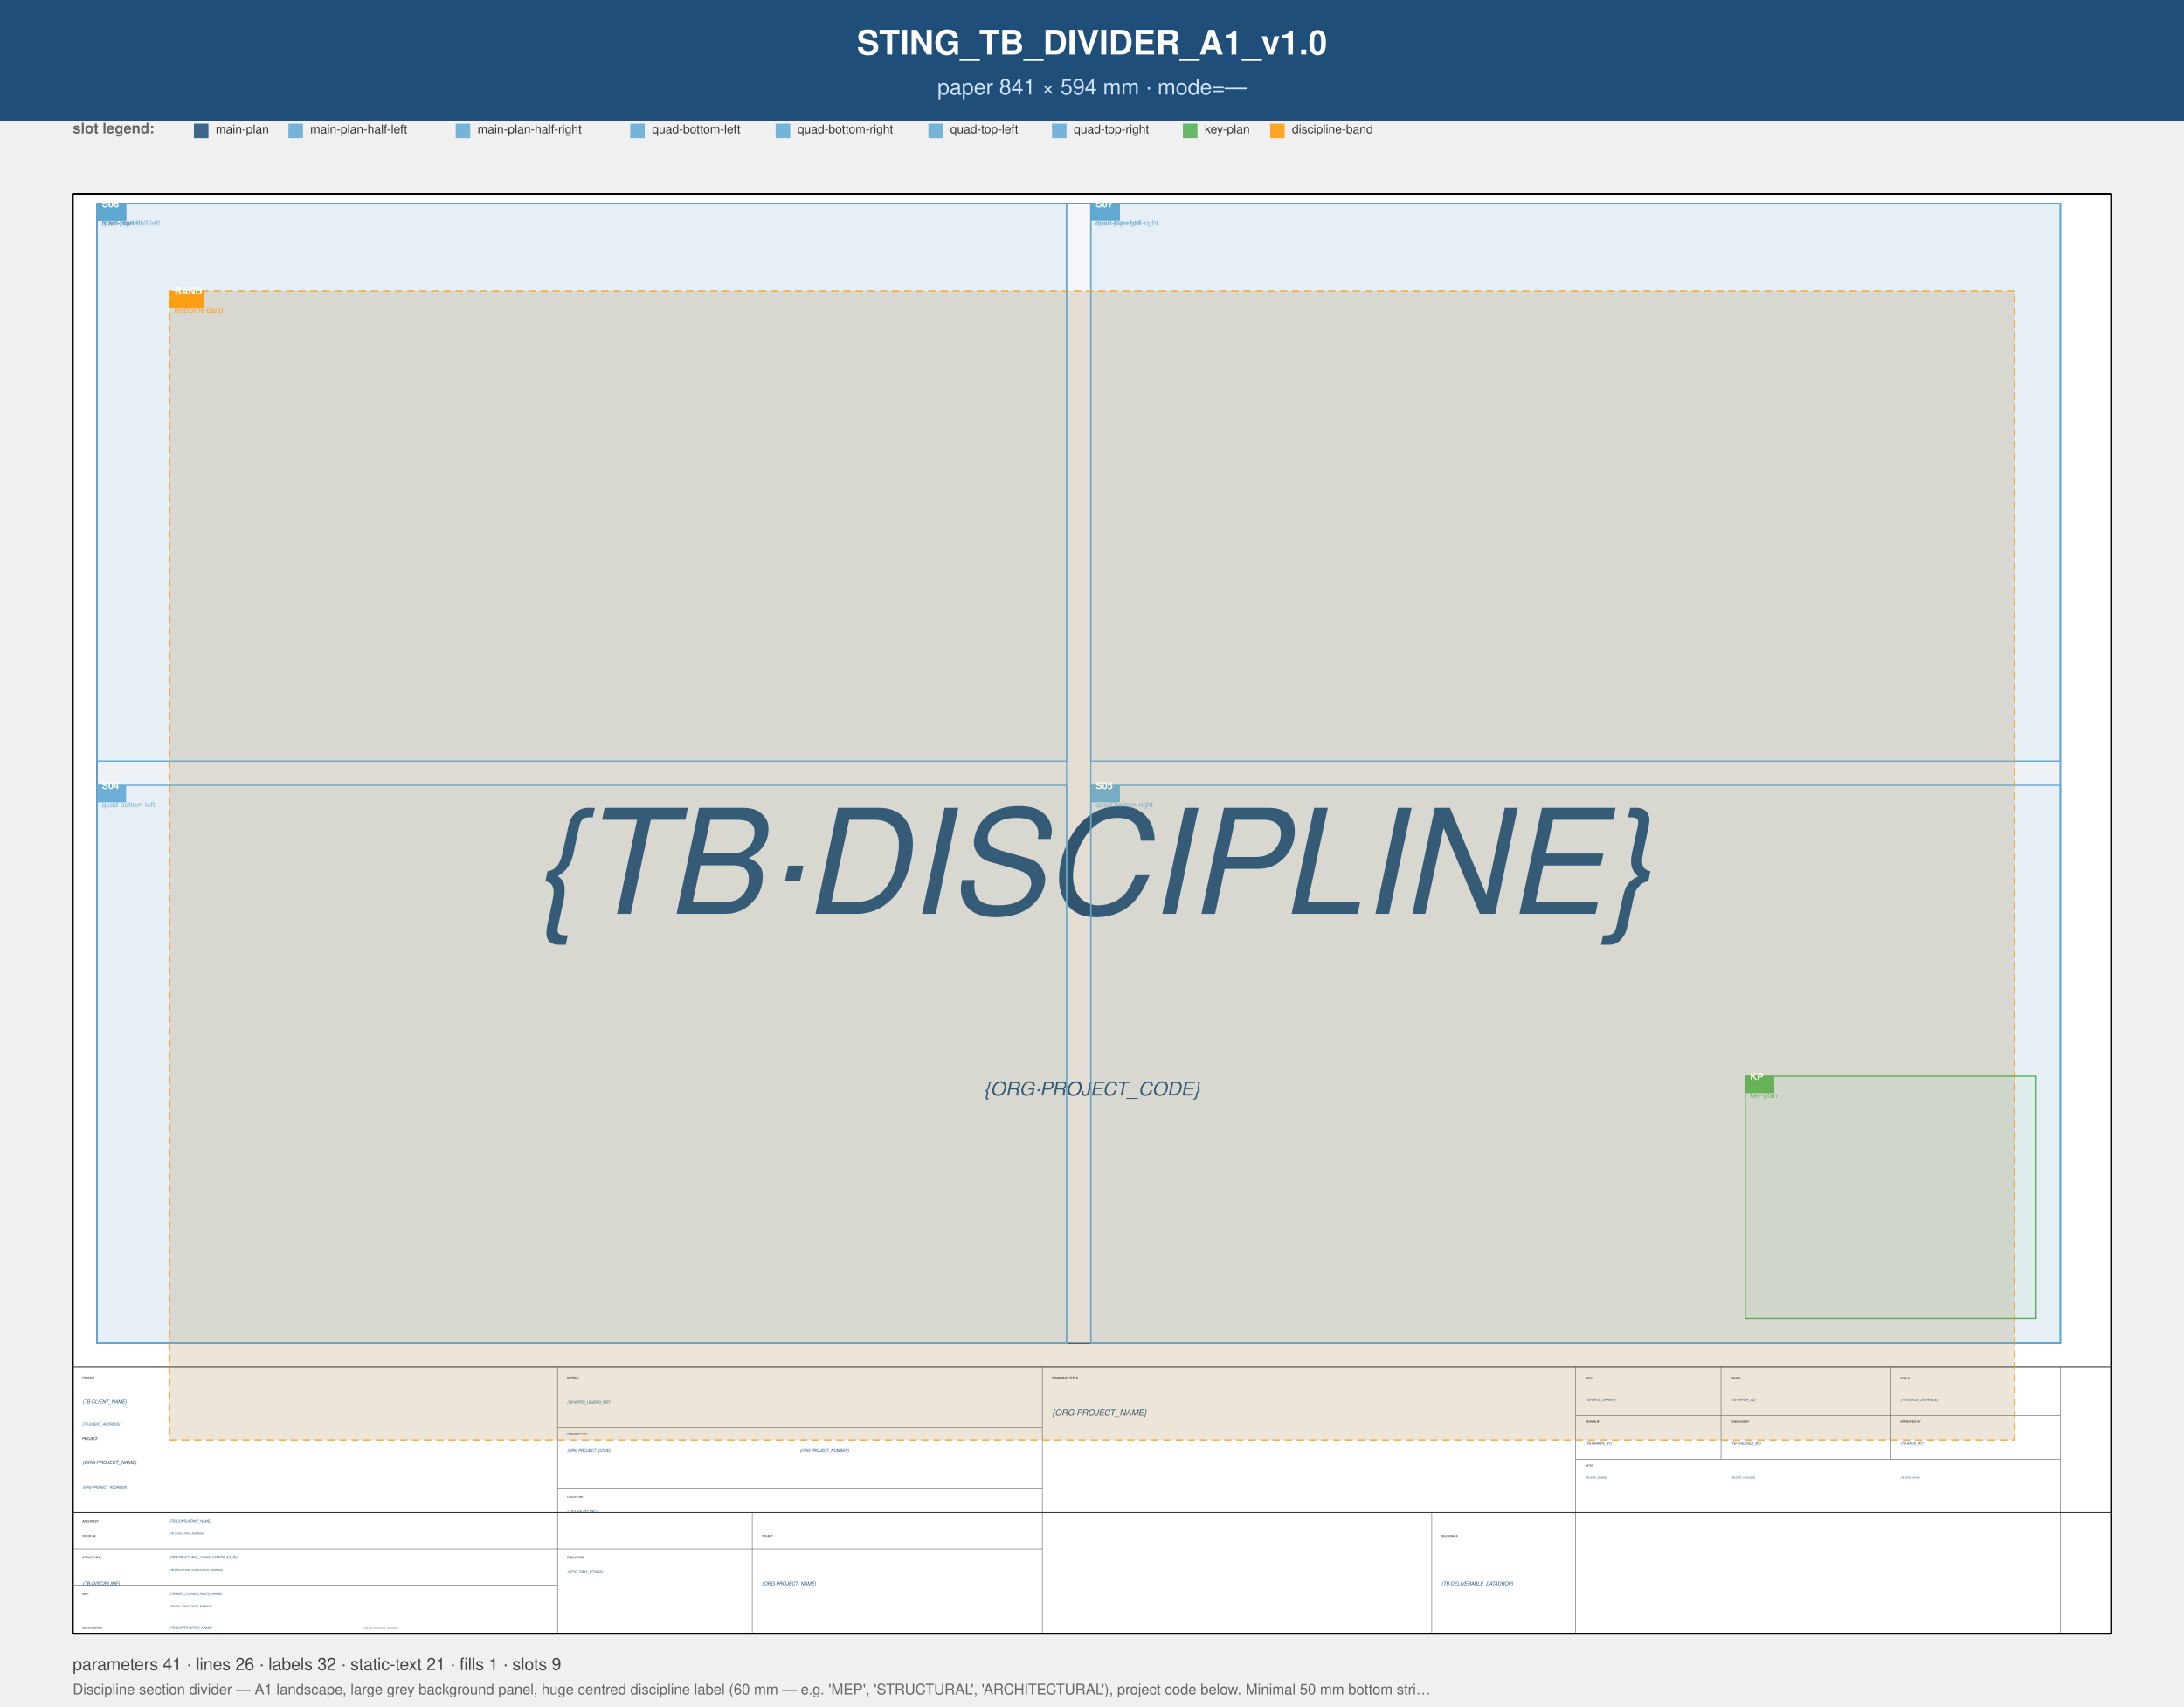
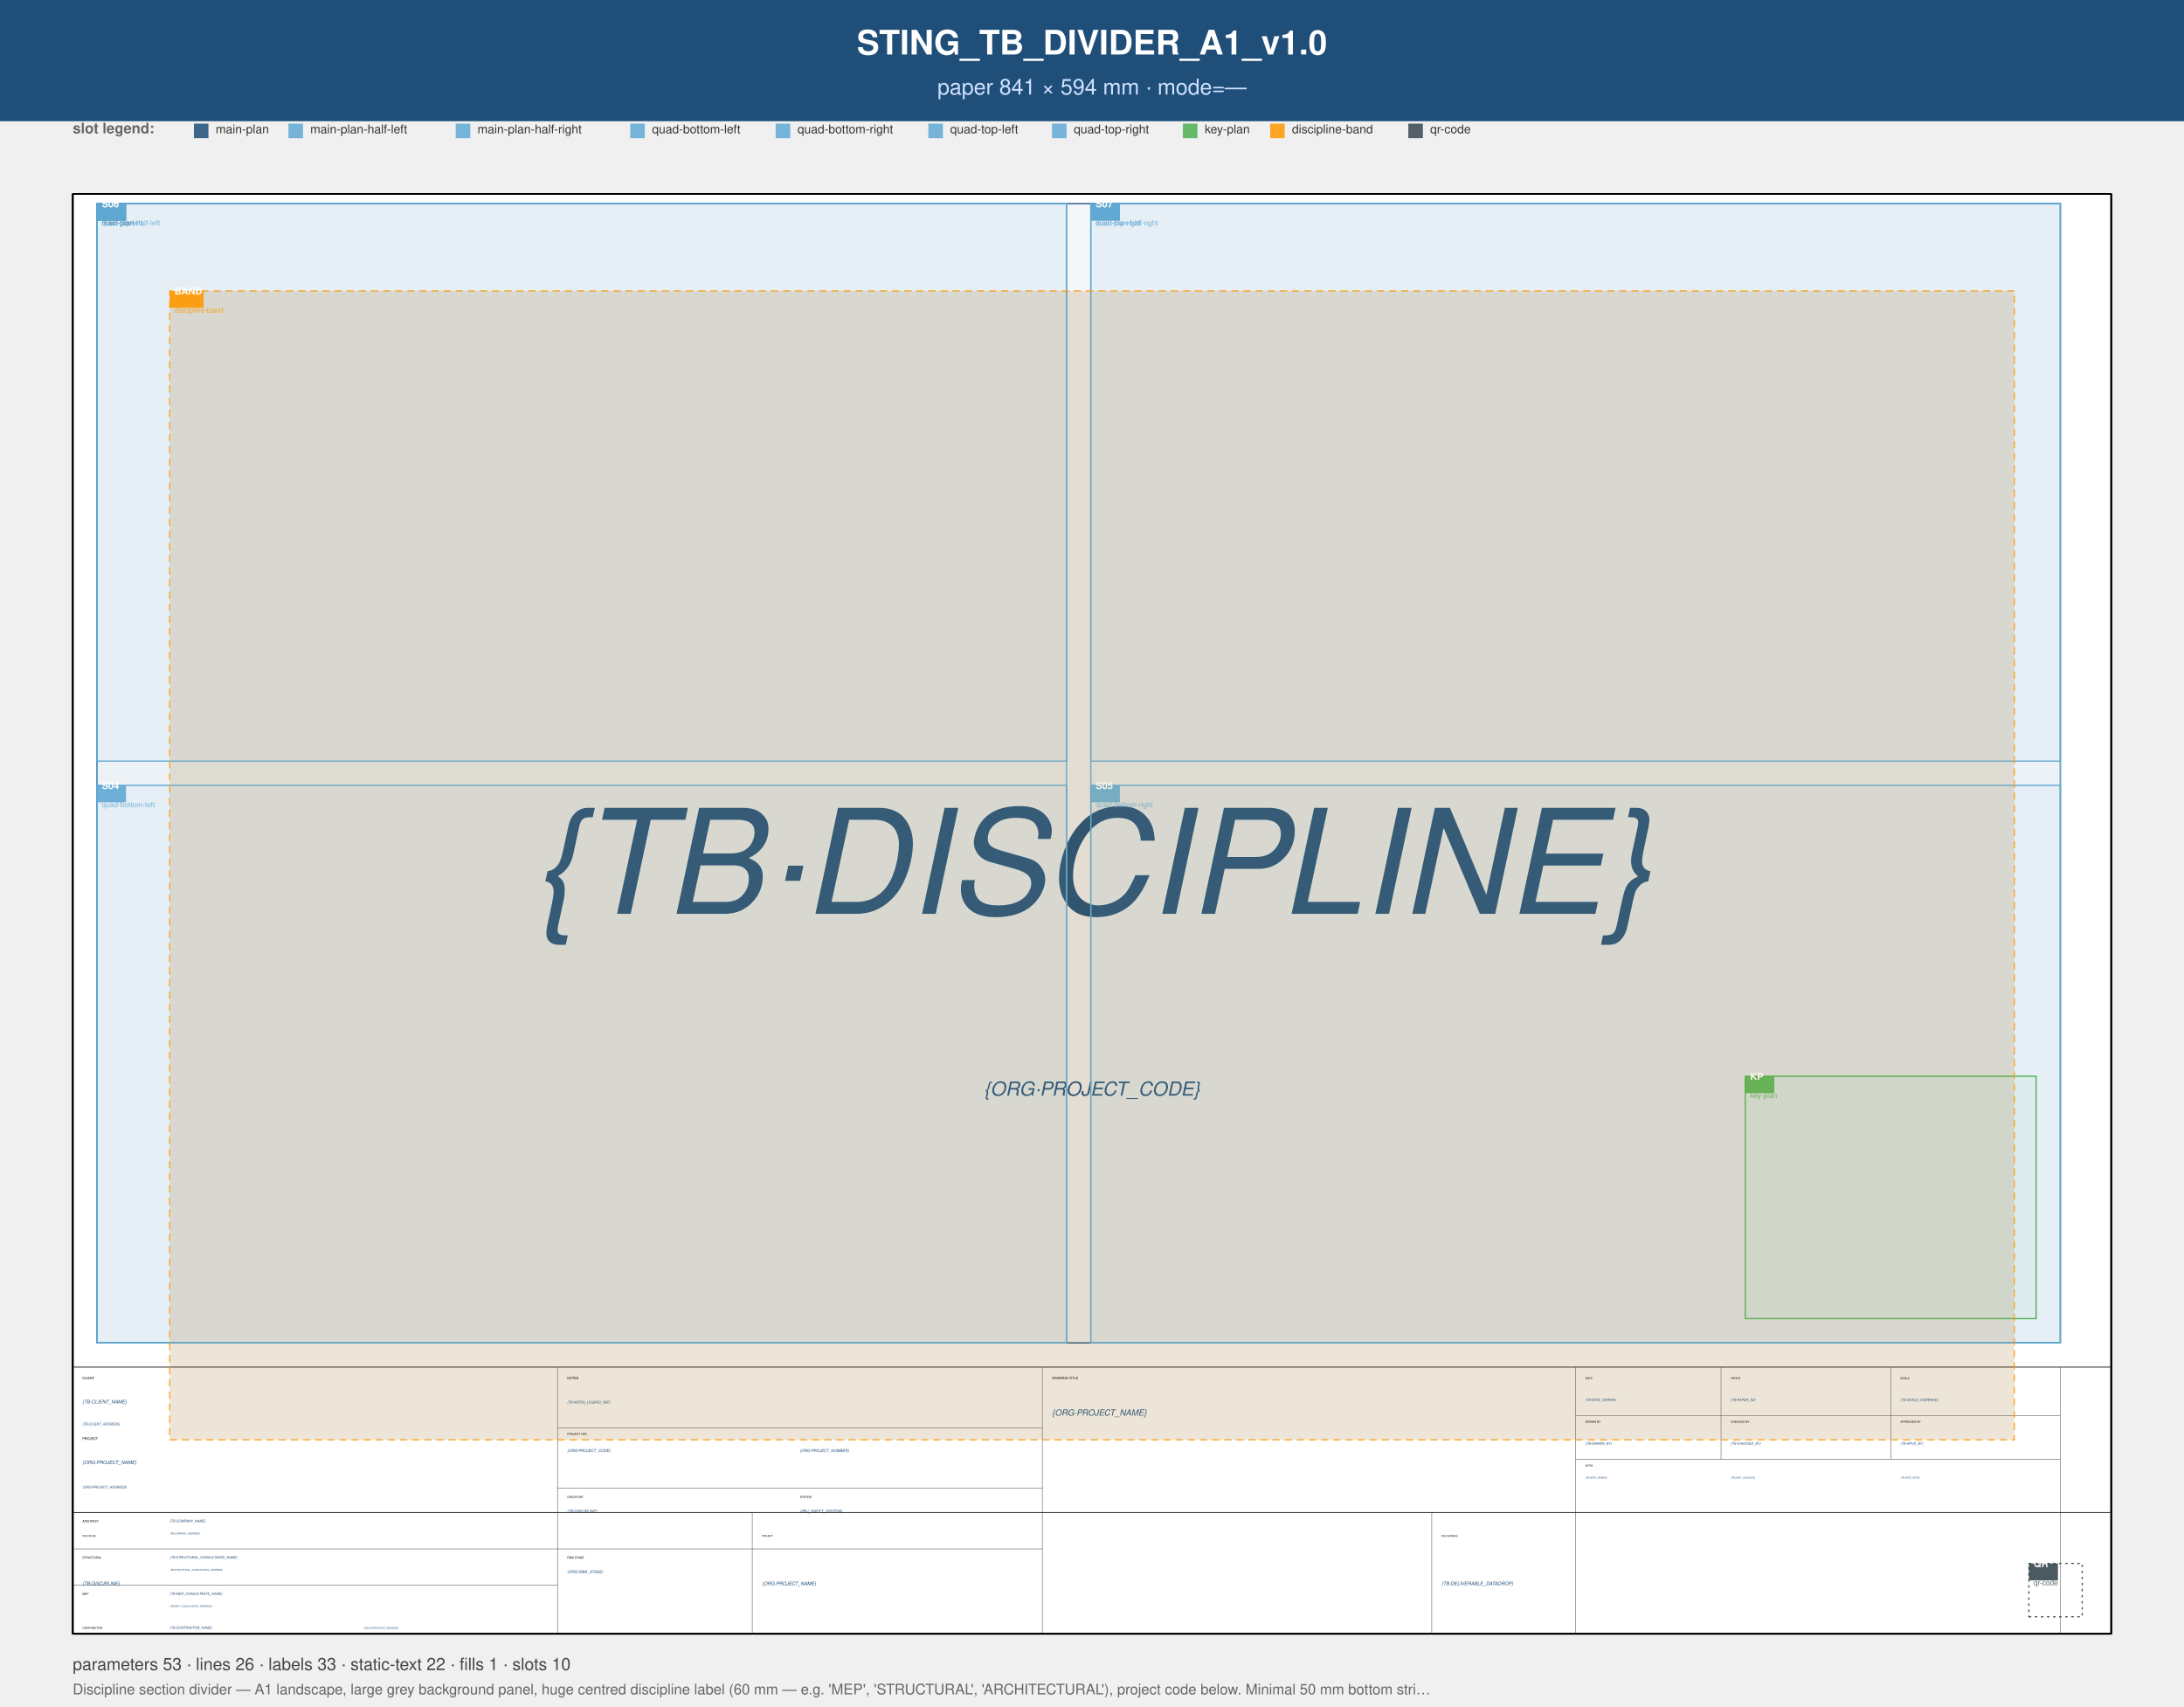
<svg xmlns="http://www.w3.org/2000/svg" viewBox="0 0 901 704" width="901mm" height="704mm" style="background:#fafafa;font-family:Helvetica,Arial,sans-serif;">
  <rect x="0" y="0" width="901" height="50" fill="#1F4E79" />
  <text x="450.5" y="22.5" text-anchor="middle" fill="#fff" font-size="14" font-weight="bold">STING_TB_DIVIDER_A1_v1.0</text>
  <text x="450.5" y="39.0" text-anchor="middle" fill="#cfe2ff" font-size="9">paper 841 × 594 mm   ·   mode=—</text>
  <g transform="translate(30,674) scale(1,-1)">
    <rect x="0" y="0" width="841" height="594" fill="#ffffff" stroke="#1a1a1a" stroke-width="0.6" />
    <rect x="40" y="80" width="761" height="474" fill="#E8E8E8" opacity="0.85" />
    <line x1="0" y1="0" x2="841" y2="0" stroke="#000" stroke-width="0.7" />
    <line x1="841" y1="0" x2="841" y2="594" stroke="#000" stroke-width="0.7" />
    <line x1="841" y1="594" x2="0" y2="594" stroke="#000" stroke-width="0.7" />
    <line x1="0" y1="594" x2="0" y2="0" stroke="#000" stroke-width="0.7" />
    <line x1="0" y1="110" x2="841" y2="110" stroke="#222" stroke-width="0.35" />
    <line x1="200" y1="0" x2="200" y2="110" stroke="#444" stroke-width="0.18" />
    <line x1="400" y1="0" x2="400" y2="110" stroke="#444" stroke-width="0.18" />
    <line x1="620" y1="0" x2="620" y2="110" stroke="#444" stroke-width="0.18" />
    <line x1="820" y1="0" x2="820" y2="110" stroke="#444" stroke-width="0.18" />
    <line x1="0" y1="50" x2="200" y2="50" stroke="#444" stroke-width="0.18" />
    <line x1="0" y1="35" x2="200" y2="35" stroke="#444" stroke-width="0.18" />
    <line x1="0" y1="20" x2="200" y2="20" stroke="#444" stroke-width="0.18" />
    <line x1="200" y1="85" x2="400" y2="85" stroke="#444" stroke-width="0.18" />
    <line x1="200" y1="60" x2="400" y2="60" stroke="#444" stroke-width="0.18" />
    <line x1="200" y1="35" x2="400" y2="35" stroke="#444" stroke-width="0.18" />
    <line x1="620" y1="90" x2="820" y2="90" stroke="#444" stroke-width="0.18" />
    <line x1="620" y1="72" x2="820" y2="72" stroke="#444" stroke-width="0.18" />
    <line x1="680" y1="72" x2="680" y2="110" stroke="#444" stroke-width="0.18" />
    <line x1="750" y1="72" x2="750" y2="110" stroke="#444" stroke-width="0.18" />
    <line x1="0" y1="0" x2="841" y2="0" stroke="#000" stroke-width="0.7" />
    <line x1="841" y1="0" x2="841" y2="594" stroke="#000" stroke-width="0.7" />
    <line x1="841" y1="594" x2="0" y2="594" stroke="#000" stroke-width="0.7" />
    <line x1="0" y1="594" x2="0" y2="0" stroke="#000" stroke-width="0.7" />
    <line x1="0" y1="50" x2="841" y2="50" stroke="#222" stroke-width="0.35" />
    <line x1="280.333" y1="0" x2="280.333" y2="50" stroke="#444" stroke-width="0.18" />
    <line x1="560.667" y1="0" x2="560.667" y2="50" stroke="#444" stroke-width="0.18" />
    <g transform="translate(4,105) scale(1,-1)">
      <text x="0" y="0" font-size="1.4" text-anchor="start" fill="#000">CLIENT</text>
    </g>
    <g transform="translate(4,80) scale(1,-1)">
      <text x="0" y="0" font-size="1.4" text-anchor="start" fill="#000">PROJECT</text>
    </g>
    <g transform="translate(4,46) scale(1,-1)">
      <text x="0" y="0" font-size="1.2" text-anchor="start" fill="#000">ARCHITECT</text>
    </g>
    <g transform="translate(4,31) scale(1,-1)">
      <text x="0" y="0" font-size="1.2" text-anchor="start" fill="#000">STRUCTURAL</text>
    </g>
    <g transform="translate(4,16) scale(1,-1)">
      <text x="0" y="0" font-size="1.2" text-anchor="start" fill="#000">MEP</text>
    </g>
    <g transform="translate(4,2) scale(1,-1)">
      <text x="0" y="0" font-size="1.2" text-anchor="start" fill="#000">CONTRACTOR</text>
    </g>
    <g transform="translate(204,105) scale(1,-1)">
      <text x="0" y="0" font-size="1.4" text-anchor="start" fill="#000">NOTES</text>
    </g>
    <g transform="translate(404,105) scale(1,-1)">
      <text x="0" y="0" font-size="1.4" text-anchor="start" fill="#000">DRAWING TITLE</text>
    </g>
    <g transform="translate(204,82) scale(1,-1)">
      <text x="0" y="0" font-size="1.2" text-anchor="start" fill="#000">PROJECT REF.</text>
    </g>
    <g transform="translate(204,56) scale(1,-1)">
      <text x="0" y="0" font-size="1.2" text-anchor="start" fill="#000">DISCIPLINE</text>
    </g>
    <g transform="translate(204,31) scale(1,-1)">
      <text x="0" y="0" font-size="1.2" text-anchor="start" fill="#000">RIBA STAGE</text>
    </g>
    <g transform="translate(624,105) scale(1,-1)">
      <text x="0" y="0" font-size="1.2" text-anchor="start" fill="#000">DATE</text>
    </g>
    <g transform="translate(684,105) scale(1,-1)">
      <text x="0" y="0" font-size="1.2" text-anchor="start" fill="#000">PAPER</text>
    </g>
    <g transform="translate(754,105) scale(1,-1)">
      <text x="0" y="0" font-size="1.2" text-anchor="start" fill="#000">SCALE</text>
    </g>
    <g transform="translate(624,87) scale(1,-1)">
      <text x="0" y="0" font-size="1.2" text-anchor="start" fill="#000">DRAWN BY</text>
    </g>
    <g transform="translate(684,87) scale(1,-1)">
      <text x="0" y="0" font-size="1.2" text-anchor="start" fill="#000">CHECKED BY</text>
    </g>
    <g transform="translate(754,87) scale(1,-1)">
      <text x="0" y="0" font-size="1.2" text-anchor="start" fill="#000">APPROVED BY</text>
    </g>
    <g transform="translate(624,69) scale(1,-1)">
      <text x="0" y="0" font-size="1.0" text-anchor="start" fill="#000">DATES</text>
    </g>
+     <g transform="translate(300,56) scale(1,-1)">
+       <text x="0" y="0" font-size="1.2" text-anchor="start" fill="#000">SYSTEM</text>
+     </g>
    <g transform="translate(4,40) scale(1,-1)">
      <text x="0" y="0" font-size="1.0" text-anchor="start" fill="#000">DISCIPLINE</text>
    </g>
    <g transform="translate(284.3333,40) scale(1,-1)">
      <text x="0" y="0" font-size="1.0" text-anchor="start" fill="#000">PROJECT</text>
    </g>
    <g transform="translate(564.6667,40) scale(1,-1)">
      <text x="0" y="0" font-size="1.0" text-anchor="start" fill="#000">DELIVERABLE</text>
    </g>
    <g transform="translate(4,95) scale(1,-1)">
      <text x="0" y="0" font-size="2.0" text-anchor="start" fill="#1F4E79" font-style="italic">{TB·CLIENT_NAME}</text>
    </g>
    <g transform="translate(4,86) scale(1,-1)">
      <text x="0" y="0" font-size="1.4" text-anchor="start" fill="#1F4E79" font-style="italic">{TB·CLIENT_ADDRESS}</text>
    </g>
    <g transform="translate(4,70) scale(1,-1)">
      <text x="0" y="0" font-size="2.0" text-anchor="start" fill="#1F4E79" font-style="italic">{ORG·PROJECT_NAME}</text>
    </g>
    <g transform="translate(4,60) scale(1,-1)">
      <text x="0" y="0" font-size="1.4" text-anchor="start" fill="#1F4E79" font-style="italic">{ORG·PROJECT_ADDRESS}</text>
    </g>
    <g transform="translate(40,46) scale(1,-1)">
-       <text x="0" y="0" font-size="1.4" text-anchor="start" fill="#1F4E79" font-style="italic">{TB·CONSULTANT_NAME}</text>
+       <text x="0" y="0" font-size="1.4" text-anchor="start" fill="#1F4E79" font-style="italic">{TB·COMPANY_NAME}</text>
    </g>
    <g transform="translate(40,41) scale(1,-1)">
-       <text x="0" y="0" font-size="1.0" text-anchor="start" fill="#1F4E79" font-style="italic">{TB·CONSULTANT_ADDRESS}</text>
+       <text x="0" y="0" font-size="1.0" text-anchor="start" fill="#1F4E79" font-style="italic">{TB·COMPANY_ADDRESS}</text>
    </g>
    <g transform="translate(40,31) scale(1,-1)">
      <text x="0" y="0" font-size="1.4" text-anchor="start" fill="#1F4E79" font-style="italic">{TB·STRUCTURAL_CONSULTANTS_NAME}</text>
    </g>
    <g transform="translate(40,26) scale(1,-1)">
      <text x="0" y="0" font-size="1.0" text-anchor="start" fill="#1F4E79" font-style="italic">{TB·STRUCTURAL_CONSULTANTS_ADDRESS}</text>
    </g>
    <g transform="translate(40,16) scale(1,-1)">
      <text x="0" y="0" font-size="1.4" text-anchor="start" fill="#1F4E79" font-style="italic">{TB·MEP_CONSULTANTS_NAME}</text>
    </g>
    <g transform="translate(40,11) scale(1,-1)">
      <text x="0" y="0" font-size="1.0" text-anchor="start" fill="#1F4E79" font-style="italic">{TB·MEP_CONSULTANTS_ADDRESS}</text>
    </g>
    <g transform="translate(40,2) scale(1,-1)">
      <text x="0" y="0" font-size="1.4" text-anchor="start" fill="#1F4E79" font-style="italic">{TB·CONTRACTOR_NAME}</text>
    </g>
    <g transform="translate(120,2) scale(1,-1)">
      <text x="0" y="0" font-size="1.0" text-anchor="start" fill="#1F4E79" font-style="italic">{TB·CONTRACTOR_ADDRESS}</text>
    </g>
    <g transform="translate(204,75) scale(1,-1)">
      <text x="0" y="0" font-size="1.6" text-anchor="start" fill="#1F4E79" font-style="italic">{ORG·PROJECT_CODE}</text>
    </g>
    <g transform="translate(300,75) scale(1,-1)">
      <text x="0" y="0" font-size="1.6" text-anchor="start" fill="#1F4E79" font-style="italic">{ORG·PROJECT_NUMBER}</text>
    </g>
    <g transform="translate(204,50) scale(1,-1)">
      <text x="0" y="0" font-size="1.6" text-anchor="start" fill="#1F4E79" font-style="italic">{TB·DISCIPLINE}</text>
    </g>
    <g transform="translate(204,25) scale(1,-1)">
      <text x="0" y="0" font-size="1.6" text-anchor="start" fill="#1F4E79" font-style="italic">{ORG·RIBA_STAGE}</text>
    </g>
    <g transform="translate(204,95) scale(1,-1)">
      <text x="0" y="0" font-size="1.4" text-anchor="start" fill="#1F4E79" font-style="italic">{TB·NOTES_LEGEND_REF}</text>
    </g>
    <g transform="translate(404,90) scale(1,-1)">
      <text x="0" y="0" font-size="3.5" text-anchor="start" fill="#1F4E79" font-style="italic">{ORG·PROJECT_NAME}</text>
    </g>
    <g transform="translate(624,96) scale(1,-1)">
      <text x="0" y="0" font-size="1.4" text-anchor="start" fill="#1F4E79" font-style="italic">{TB·DATE_DRAWN}</text>
    </g>
    <g transform="translate(684,96) scale(1,-1)">
      <text x="0" y="0" font-size="1.4" text-anchor="start" fill="#1F4E79" font-style="italic">{TB·PAPER_SZ}</text>
    </g>
    <g transform="translate(754,96) scale(1,-1)">
      <text x="0" y="0" font-size="1.4" text-anchor="start" fill="#1F4E79" font-style="italic">{TB·SCALE_OVERRIDE}</text>
    </g>
    <g transform="translate(624,78) scale(1,-1)">
      <text x="0" y="0" font-size="1.4" text-anchor="start" fill="#1F4E79" font-style="italic">{TB·DRAWN_BY}</text>
    </g>
    <g transform="translate(684,78) scale(1,-1)">
      <text x="0" y="0" font-size="1.4" text-anchor="start" fill="#1F4E79" font-style="italic">{TB·CHECKED_BY}</text>
    </g>
    <g transform="translate(754,78) scale(1,-1)">
      <text x="0" y="0" font-size="1.4" text-anchor="start" fill="#1F4E79" font-style="italic">{TB·APVD_BY}</text>
    </g>
    <g transform="translate(624,64) scale(1,-1)">
      <text x="0" y="0" font-size="1.0" text-anchor="start" fill="#1F4E79" font-style="italic">{TB·DATE_DRAWN}</text>
    </g>
    <g transform="translate(684,64) scale(1,-1)">
      <text x="0" y="0" font-size="1.0" text-anchor="start" fill="#1F4E79" font-style="italic">{TB·DATE_CHECKED}</text>
    </g>
    <g transform="translate(754,64) scale(1,-1)">
      <text x="0" y="0" font-size="1.0" text-anchor="start" fill="#1F4E79" font-style="italic">{TB·DATE_APVD}</text>
+     </g>
+     <g transform="translate(300,50) scale(1,-1)">
+       <text x="0" y="0" font-size="1.6" text-anchor="start" fill="#1F4E79" font-style="italic">{PRJ_SHEET_SYSTEM}</text>
    </g>
    <g transform="translate(420.5,297.0) scale(1,-1)">
      <text x="0" y="0" font-size="60.0" text-anchor="middle" fill="#1F4E79" font-style="italic">{TB·DISCIPLINE}</text>
    </g>
    <g transform="translate(420.5,222.0) scale(1,-1)">
      <text x="0" y="0" font-size="8.0" text-anchor="middle" fill="#1F4E79" font-style="italic">{ORG·PROJECT_CODE}</text>
    </g>
    <g transform="translate(4,20) scale(1,-1)">
      <text x="0" y="0" font-size="2.0" text-anchor="start" fill="#1F4E79" font-style="italic">{TB·DISCIPLINE}</text>
    </g>
    <g transform="translate(284.3333,20) scale(1,-1)">
      <text x="0" y="0" font-size="2.0" text-anchor="start" fill="#1F4E79" font-style="italic">{ORG·PROJECT_NAME}</text>
    </g>
    <g transform="translate(564.6667,20) scale(1,-1)">
      <text x="0" y="0" font-size="2.0" text-anchor="start" fill="#1F4E79" font-style="italic">{TB·DELIVERABLE_DATADROP}</text>
    </g>
    <rect x="10" y="120" width="810" height="470" fill="#1F4E79" fill-opacity="0.05" stroke="#1F4E79" stroke-width="0.5" stroke-dasharray="" opacity="1.0" />
    <rect x="10" y="583" width="12" height="7" fill="#1F4E79" opacity="0.9" />
    <g transform="translate(12,588.5) scale(1,-1)">
      <text x="0" y="0" font-size="4" font-weight="bold" fill="#fff">S01</text>
    </g>
    <g transform="translate(12,581) scale(1,-1)">
      <text x="0" y="0" font-size="3" fill="#1F4E79" opacity="0.85">main-plan</text>
    </g>
    <rect x="10" y="120" width="400" height="470" fill="#5fa8d3" fill-opacity="0.05" stroke="#5fa8d3" stroke-width="0.5" stroke-dasharray="" opacity="1.0" />
    <rect x="10" y="583" width="12" height="7" fill="#5fa8d3" opacity="0.9" />
    <g transform="translate(12,588.5) scale(1,-1)">
      <text x="0" y="0" font-size="4" font-weight="bold" fill="#fff">S02</text>
    </g>
    <g transform="translate(12,581) scale(1,-1)">
      <text x="0" y="0" font-size="3" fill="#5fa8d3" opacity="0.85">main-plan-half-left</text>
    </g>
    <rect x="420" y="120" width="400" height="470" fill="#5fa8d3" fill-opacity="0.05" stroke="#5fa8d3" stroke-width="0.5" stroke-dasharray="" opacity="1.0" />
    <rect x="420" y="583" width="12" height="7" fill="#5fa8d3" opacity="0.9" />
    <g transform="translate(422,588.5) scale(1,-1)">
      <text x="0" y="0" font-size="4" font-weight="bold" fill="#fff">S03</text>
    </g>
    <g transform="translate(422,581) scale(1,-1)">
      <text x="0" y="0" font-size="3" fill="#5fa8d3" opacity="0.85">main-plan-half-right</text>
    </g>
    <rect x="10" y="120" width="400" height="230" fill="#5fa8d3" fill-opacity="0.05" stroke="#5fa8d3" stroke-width="0.5" stroke-dasharray="" opacity="1.0" />
    <rect x="10" y="343" width="12" height="7" fill="#5fa8d3" opacity="0.9" />
    <g transform="translate(12,348.5) scale(1,-1)">
      <text x="0" y="0" font-size="4" font-weight="bold" fill="#fff">S04</text>
    </g>
    <g transform="translate(12,341) scale(1,-1)">
      <text x="0" y="0" font-size="3" fill="#5fa8d3" opacity="0.85">quad-bottom-left</text>
    </g>
    <rect x="420" y="120" width="400" height="230" fill="#5fa8d3" fill-opacity="0.05" stroke="#5fa8d3" stroke-width="0.5" stroke-dasharray="" opacity="1.0" />
    <rect x="420" y="343" width="12" height="7" fill="#5fa8d3" opacity="0.9" />
    <g transform="translate(422,348.5) scale(1,-1)">
      <text x="0" y="0" font-size="4" font-weight="bold" fill="#fff">S05</text>
    </g>
    <g transform="translate(422,341) scale(1,-1)">
      <text x="0" y="0" font-size="3" fill="#5fa8d3" opacity="0.85">quad-bottom-right</text>
    </g>
    <rect x="10" y="360" width="400" height="230" fill="#5fa8d3" fill-opacity="0.05" stroke="#5fa8d3" stroke-width="0.5" stroke-dasharray="" opacity="1.0" />
    <rect x="10" y="583" width="12" height="7" fill="#5fa8d3" opacity="0.9" />
    <g transform="translate(12,588.5) scale(1,-1)">
      <text x="0" y="0" font-size="4" font-weight="bold" fill="#fff">S06</text>
    </g>
    <g transform="translate(12,581) scale(1,-1)">
      <text x="0" y="0" font-size="3" fill="#5fa8d3" opacity="0.85">quad-top-left</text>
    </g>
    <rect x="420" y="360" width="400" height="230" fill="#5fa8d3" fill-opacity="0.05" stroke="#5fa8d3" stroke-width="0.5" stroke-dasharray="" opacity="1.0" />
    <rect x="420" y="583" width="12" height="7" fill="#5fa8d3" opacity="0.9" />
    <g transform="translate(422,588.5) scale(1,-1)">
      <text x="0" y="0" font-size="4" font-weight="bold" fill="#fff">S07</text>
    </g>
    <g transform="translate(422,581) scale(1,-1)">
      <text x="0" y="0" font-size="3" fill="#5fa8d3" opacity="0.85">quad-top-right</text>
    </g>
    <rect x="690" y="130" width="120" height="100" fill="#4CAF50" fill-opacity="0.05" stroke="#4CAF50" stroke-width="0.5" stroke-dasharray="" opacity="1.0" />
    <rect x="690" y="223" width="12" height="7" fill="#4CAF50" opacity="0.9" />
    <g transform="translate(692,228.5) scale(1,-1)">
      <text x="0" y="0" font-size="4" font-weight="bold" fill="#fff">KP</text>
    </g>
    <g transform="translate(692,221) scale(1,-1)">
      <text x="0" y="0" font-size="3" fill="#4CAF50" opacity="0.85">key-plan</text>
    </g>
    <rect x="40" y="80" width="761" height="474" fill="#FF9800" fill-opacity="0.10" stroke="#FF9800" stroke-width="0.5" stroke-dasharray="3,2" opacity="0.85" />
    <rect x="40" y="547" width="14.0" height="7" fill="#FF9800" opacity="0.9" />
    <g transform="translate(42,552.5) scale(1,-1)">
      <text x="0" y="0" font-size="4" font-weight="bold" fill="#fff">BAND</text>
    </g>
    <g transform="translate(42,545) scale(1,-1)">
      <text x="0" y="0" font-size="3" fill="#FF9800" opacity="0.85">discipline-band</text>
+     </g>
+     <rect x="807" y="7" width="22" height="22" fill="#37474F" fill-opacity="0.0" stroke="#37474F" stroke-width="0.5" stroke-dasharray="1,1.5" opacity="0.95" />
+     <rect x="807" y="22" width="12" height="7" fill="#37474F" opacity="0.9" />
+     <g transform="translate(809,27.5) scale(1,-1)">
+       <text x="0" y="0" font-size="4" font-weight="bold" fill="#fff">QR</text>
+     </g>
+     <g transform="translate(809,20) scale(1,-1)">
+       <text x="0" y="0" font-size="3" fill="#37474F" opacity="0.85">qr-code</text>
    </g>
  </g>
  <text x="30" y="55" font-size="6" fill="#666" font-weight="bold">slot legend:</text>
  <rect x="80" y="51" width="6" height="6" fill="#1F4E79" opacity="0.85" />
  <text x="89" y="55" font-size="5" fill="#333">main-plan</text>
  <rect x="119" y="51" width="6" height="6" fill="#5fa8d3" opacity="0.85" />
  <text x="128" y="55" font-size="5" fill="#333">main-plan-half-left</text>
  <rect x="188" y="51" width="6" height="6" fill="#5fa8d3" opacity="0.85" />
  <text x="197" y="55" font-size="5" fill="#333">main-plan-half-right</text>
  <rect x="260" y="51" width="6" height="6" fill="#5fa8d3" opacity="0.85" />
  <text x="269" y="55" font-size="5" fill="#333">quad-bottom-left</text>
  <rect x="320" y="51" width="6" height="6" fill="#5fa8d3" opacity="0.85" />
  <text x="329" y="55" font-size="5" fill="#333">quad-bottom-right</text>
  <rect x="383" y="51" width="6" height="6" fill="#5fa8d3" opacity="0.85" />
  <text x="392" y="55" font-size="5" fill="#333">quad-top-left</text>
  <rect x="434" y="51" width="6" height="6" fill="#5fa8d3" opacity="0.85" />
  <text x="443" y="55" font-size="5" fill="#333">quad-top-right</text>
  <rect x="488" y="51" width="6" height="6" fill="#4CAF50" opacity="0.85" />
  <text x="497" y="55" font-size="5" fill="#333">key-plan</text>
  <rect x="524" y="51" width="6" height="6" fill="#FF9800" opacity="0.85" />
  <text x="533" y="55" font-size="5" fill="#333">discipline-band</text>
-   <text x="30" y="689.0" font-size="7" fill="#444">parameters 41  ·  lines 26  ·  labels 32  ·  static-text 21  ·  fills 1  ·  slots 9</text>
+   <rect x="581" y="51" width="6" height="6" fill="#37474F" opacity="0.85" />
+   <text x="590" y="55" font-size="5" fill="#333">qr-code</text>
+   <text x="30" y="689.0" font-size="7" fill="#444">parameters 53  ·  lines 26  ·  labels 33  ·  static-text 22  ·  fills 1  ·  slots 10</text>
  <text x="30" y="699.0" font-size="6" fill="#666">Discipline section divider — A1 landscape, large grey background panel, huge centred discipline label (60 mm — e.g. 'MEP', 'STRUCTURAL', 'ARCHITECTURAL'), project code below. Minimal 50 mm bottom stri…</text>
</svg>
